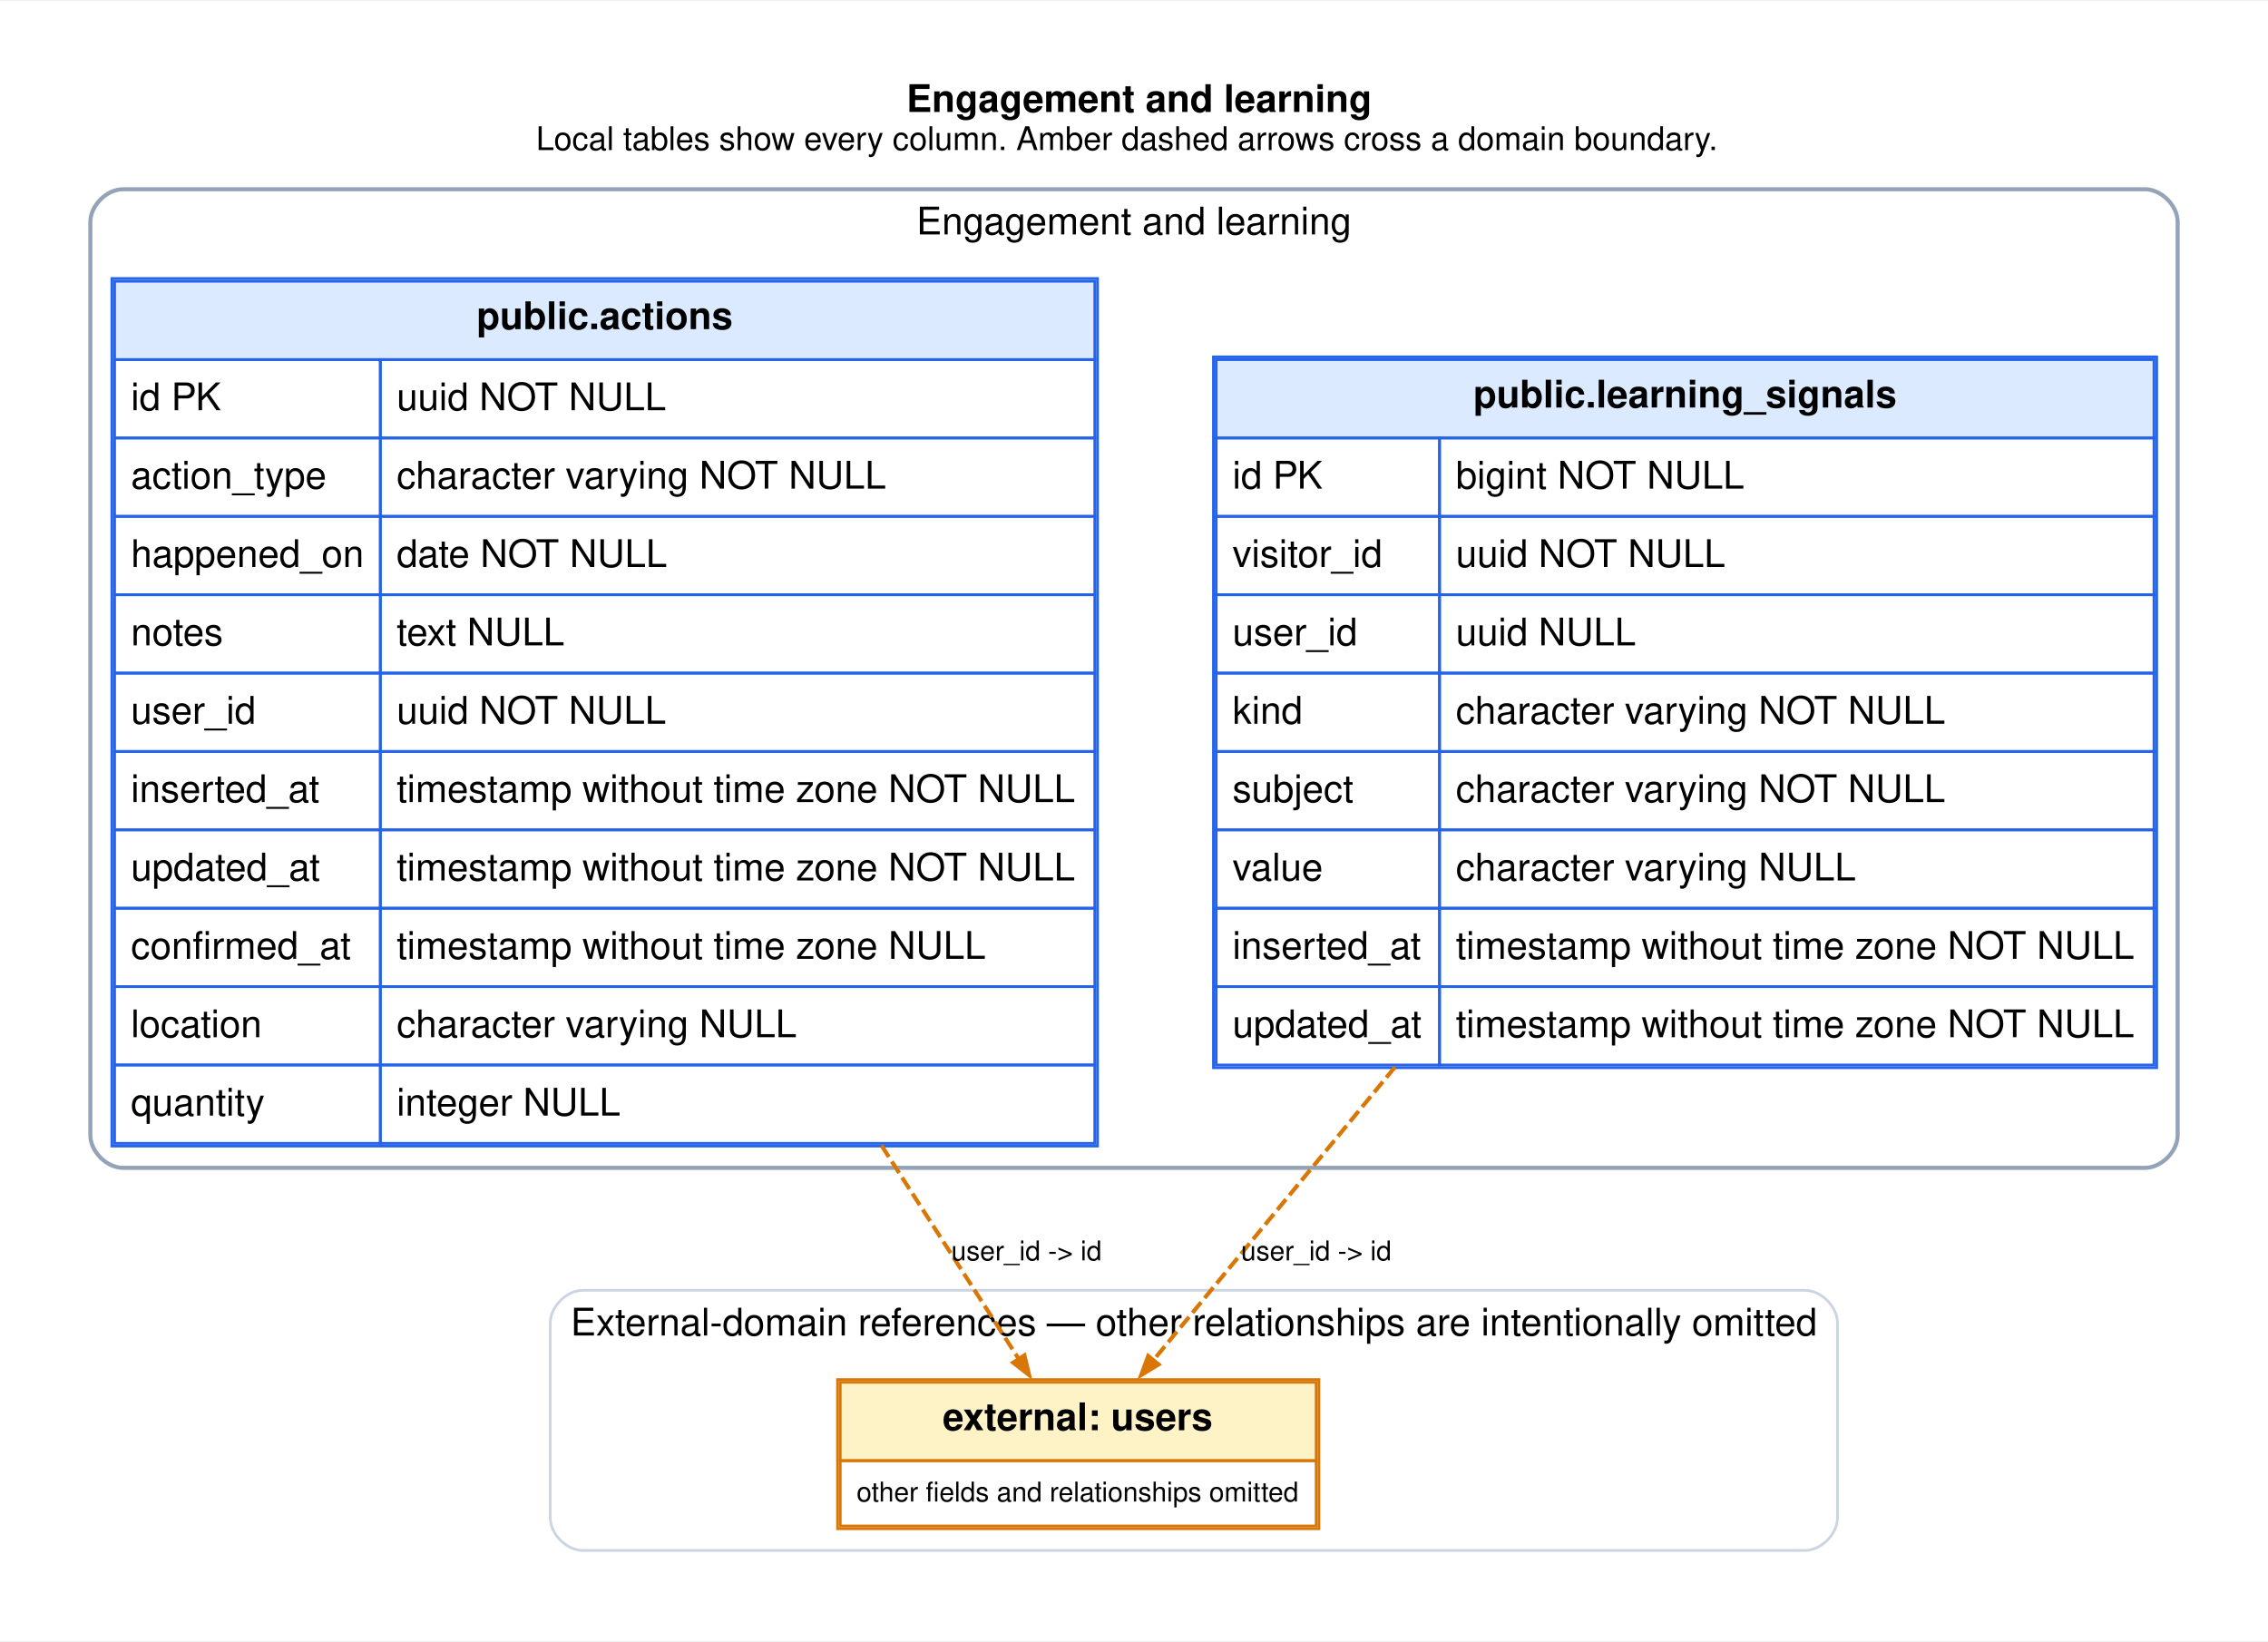
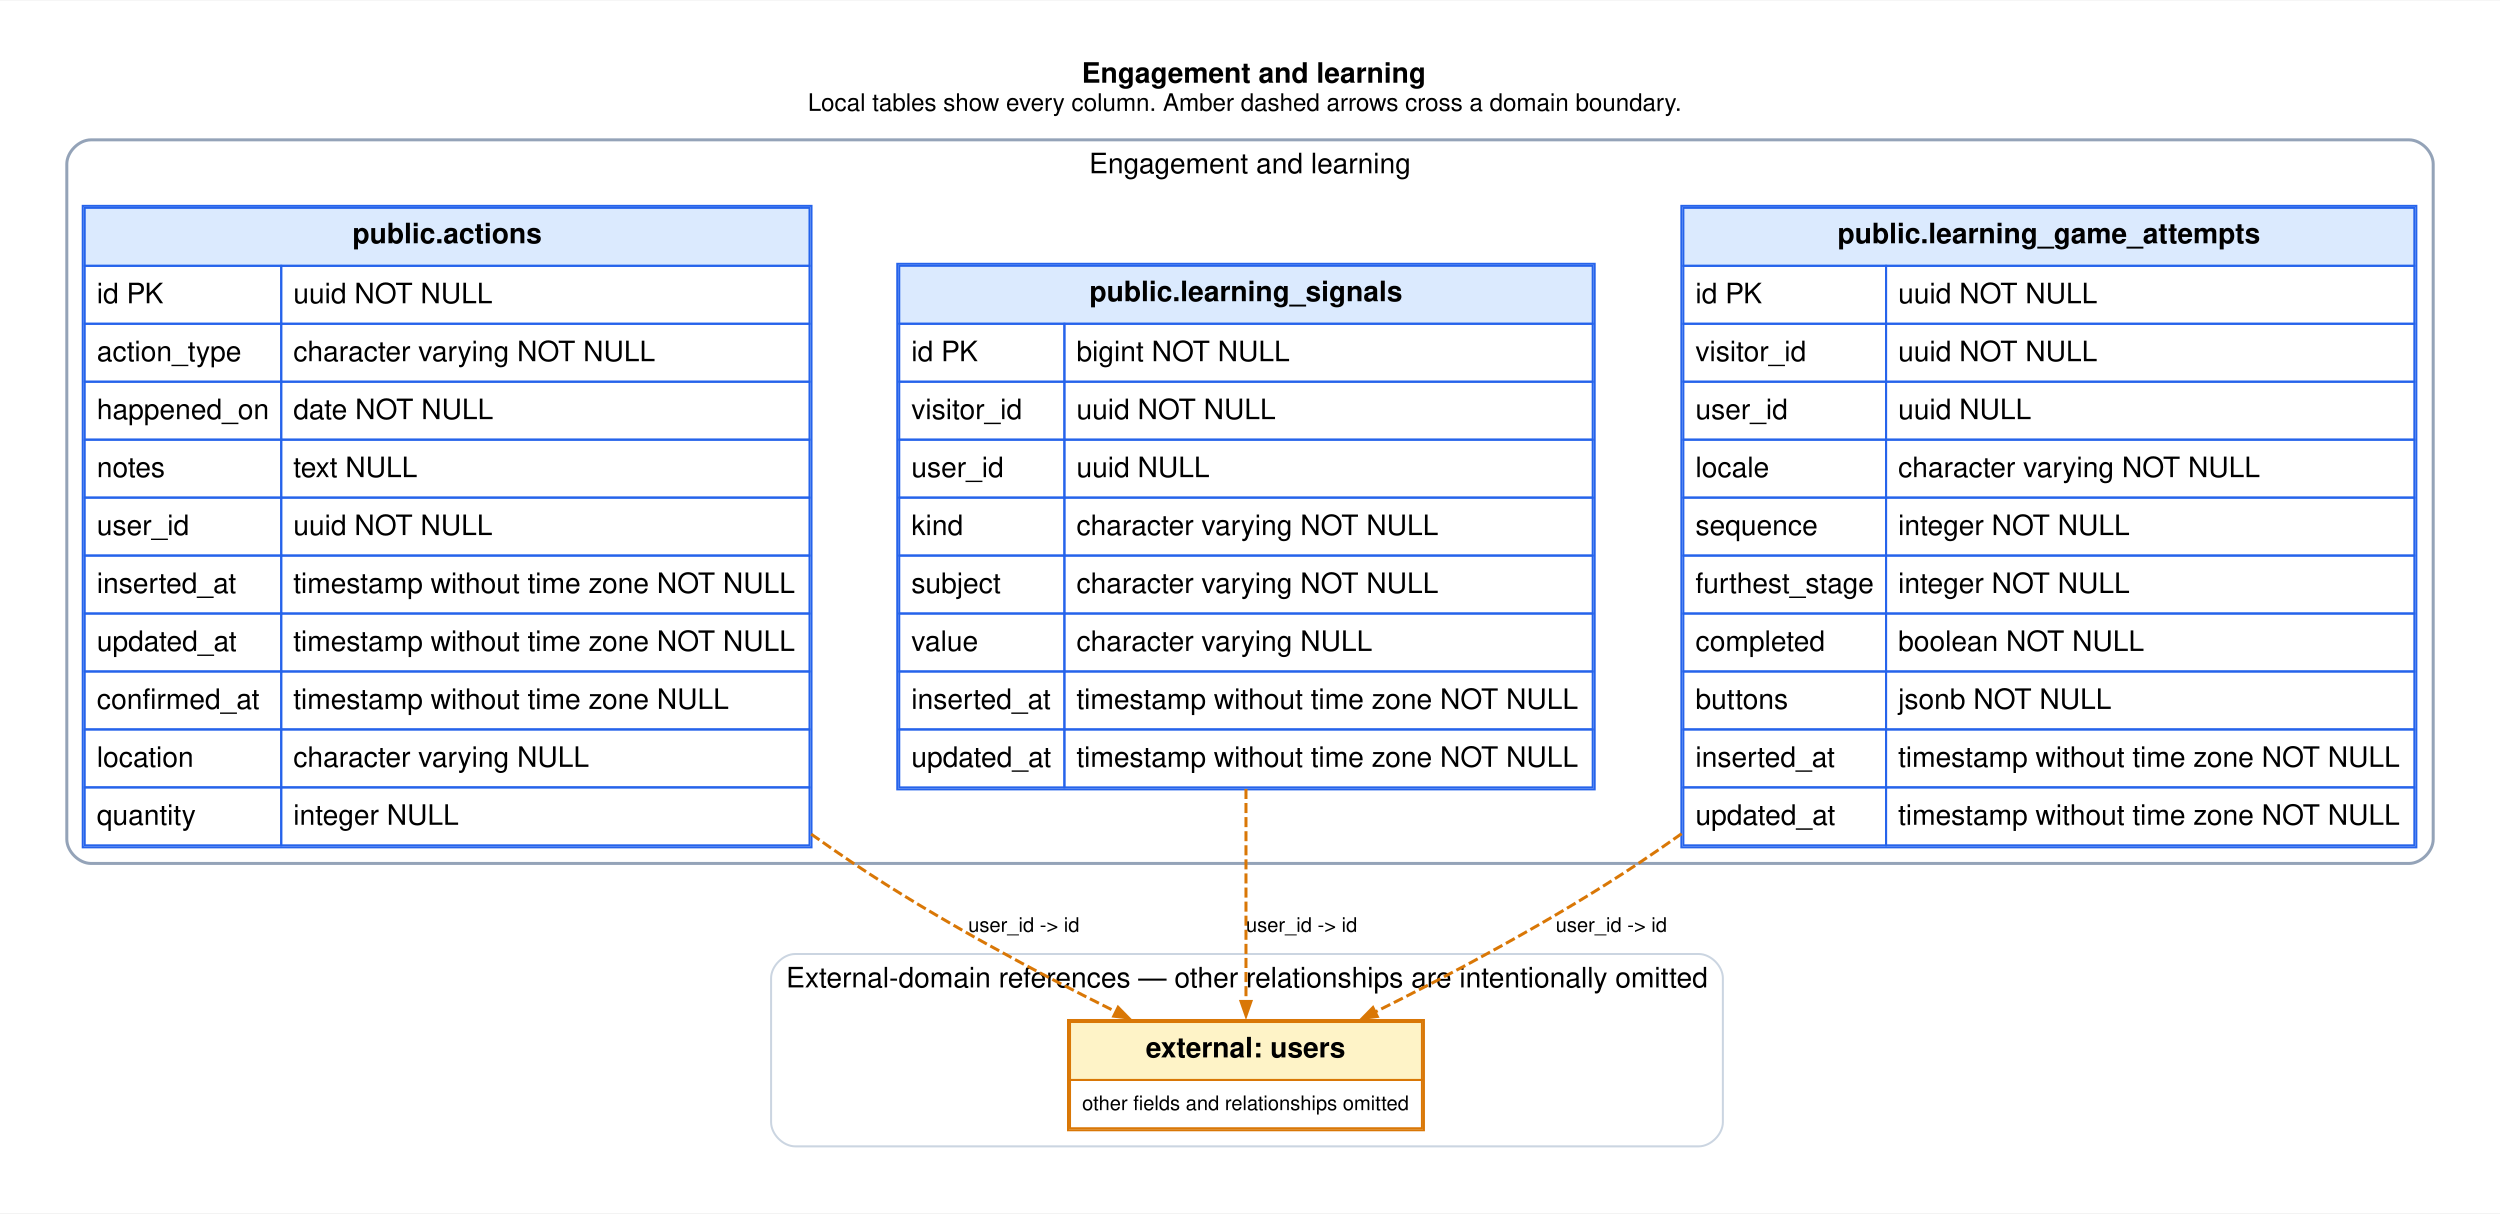
- <svg xmlns="http://www.w3.org/2000/svg" width="833pt" height="603pt" viewBox="0.00 0.00 833.40 602.60">
+ <svg xmlns="http://www.w3.org/2000/svg" width="1242pt" height="603pt" viewBox="0.00 0.00 1242.40 602.60">
  <g id="graph0" class="graph" transform="scale(1 1) rotate(0) translate(25.2 577.4)">
-     <polygon fill="white" stroke="none" points="-25.2,25.2 -25.2,-577.4 808.2,-577.4 808.2,25.2 -25.2,25.2" />
-     <text text-anchor="start" x="303.99" y="-536.6" font-family="Helvetica,sans-Serif" font-size="14.00"> </text>
-     <text text-anchor="start" x="307.88" y="-536.6" font-family="Helvetica,sans-Serif" font-weight="bold" font-size="14.00">Engagement and learning</text>
-     <text text-anchor="start" x="171.78" y="-522.6" font-family="Helvetica,sans-Serif" font-size="12.00">Local tables show every column. Amber dashed arrows cross a domain boundary.</text>
-     <text text-anchor="start" x="607.33" y="-522.6" font-family="Helvetica,sans-Serif" font-size="14.00"> </text>
+     <polygon fill="white" stroke="none" points="-25.2,25.2 -25.2,-577.4 1217.2,-577.4 1217.2,25.2 -25.2,25.2" />
+     <text text-anchor="start" x="508.49" y="-536.6" font-family="Helvetica,sans-Serif" font-size="14.00"> </text>
+     <text text-anchor="start" x="512.38" y="-536.6" font-family="Helvetica,sans-Serif" font-weight="bold" font-size="14.00">Engagement and learning</text>
+     <text text-anchor="start" x="376.28" y="-522.6" font-family="Helvetica,sans-Serif" font-size="12.00">Local tables show every column. Amber dashed arrows cross a domain boundary.</text>
+     <text text-anchor="start" x="811.83" y="-522.6" font-family="Helvetica,sans-Serif" font-size="14.00"> </text>
    <g id="clust1" class="cluster">
-       <path fill="white" stroke="#94a3b8" stroke-width="1.5" d="M20,-148.6C20,-148.6 763,-148.6 763,-148.6 769,-148.6 775,-154.6 775,-160.6 775,-160.6 775,-496.2 775,-496.2 775,-502.2 769,-508.2 763,-508.2 763,-508.2 20,-508.2 20,-508.2 14,-508.2 8,-502.2 8,-496.2 8,-496.2 8,-160.6 8,-160.6 8,-154.6 14,-148.6 20,-148.6" />
-       <text text-anchor="middle" x="391.5" y="-491.6" font-family="Helvetica,sans-Serif" font-size="14.00">Engagement and learning</text>
+       <path fill="white" stroke="#94a3b8" stroke-width="1.5" d="M20,-148.6C20,-148.6 1172,-148.6 1172,-148.6 1178,-148.6 1184,-154.6 1184,-160.6 1184,-160.6 1184,-496.2 1184,-496.2 1184,-502.2 1178,-508.2 1172,-508.2 1172,-508.2 20,-508.2 20,-508.2 14,-508.2 8,-502.2 8,-496.2 8,-496.2 8,-160.6 8,-160.6 8,-154.6 14,-148.6 20,-148.6" />
+       <text text-anchor="middle" x="596" y="-491.6" font-family="Helvetica,sans-Serif" font-size="14.00">Engagement and learning</text>
    </g>
    <g id="clust2" class="cluster">
-       <path fill="white" stroke="#cbd5e1" d="M189,-8C189,-8 638,-8 638,-8 644,-8 650,-14 650,-20 650,-20 650,-91.6 650,-91.6 650,-97.6 644,-103.6 638,-103.6 638,-103.6 189,-103.6 189,-103.6 183,-103.6 177,-97.6 177,-91.6 177,-91.6 177,-20 177,-20 177,-14 183,-8 189,-8" />
-       <text text-anchor="middle" x="413.5" y="-87" font-family="Helvetica,sans-Serif" font-size="14.00">External-domain references — other relationships are intentionally omitted</text>
+       <path fill="white" stroke="#cbd5e1" d="M370,-8C370,-8 819,-8 819,-8 825,-8 831,-14 831,-20 831,-20 831,-91.6 831,-91.6 831,-97.6 825,-103.6 819,-103.6 819,-103.6 370,-103.6 370,-103.6 364,-103.6 358,-97.6 358,-91.6 358,-91.6 358,-20 358,-20 358,-14 364,-8 370,-8" />
+       <text text-anchor="middle" x="594.5" y="-87" font-family="Helvetica,sans-Serif" font-size="14.00">External-domain references — other relationships are intentionally omitted</text>
    </g>
    <g id="node1" class="node">
      <polygon fill="#dbeafe" stroke="none" points="16.91,-445.6 16.91,-474.4 377.09,-474.4 377.09,-445.6 16.91,-445.6" />
      <polygon fill="none" stroke="#2563eb" points="16.91,-445.6 16.91,-474.4 377.09,-474.4 377.09,-445.6 16.91,-445.6" />
      <text text-anchor="start" x="149.94" y="-456.8" font-family="Helvetica,sans-Serif" font-weight="bold" font-size="14.00">public.actions</text>
      <polygon fill="none" stroke="#2563eb" points="16.91,-416.8 16.91,-445.6 114.56,-445.6 114.56,-416.8 16.91,-416.8" />
      <text text-anchor="start" x="22.91" y="-427" font-family="Helvetica,sans-Serif" font-size="14.00">id PK</text>
      <polygon fill="none" stroke="#2563eb" points="114.56,-416.8 114.56,-445.6 377.09,-445.6 377.09,-416.8 114.56,-416.8" />
      <text text-anchor="start" x="120.56" y="-427" font-family="Helvetica,sans-Serif" font-size="14.00">uuid NOT NULL</text>
      <polygon fill="none" stroke="#2563eb" points="16.91,-388 16.91,-416.8 114.56,-416.8 114.56,-388 16.91,-388" />
      <text text-anchor="start" x="22.91" y="-398.2" font-family="Helvetica,sans-Serif" font-size="14.00">action_type</text>
      <polygon fill="none" stroke="#2563eb" points="114.56,-388 114.56,-416.8 377.09,-416.8 377.09,-388 114.56,-388" />
      <text text-anchor="start" x="120.56" y="-398.2" font-family="Helvetica,sans-Serif" font-size="14.00">character varying NOT NULL</text>
      <polygon fill="none" stroke="#2563eb" points="16.91,-359.2 16.91,-388 114.56,-388 114.56,-359.2 16.91,-359.2" />
      <text text-anchor="start" x="22.91" y="-369.4" font-family="Helvetica,sans-Serif" font-size="14.00">happened_on</text>
      <polygon fill="none" stroke="#2563eb" points="114.56,-359.2 114.56,-388 377.09,-388 377.09,-359.2 114.56,-359.2" />
      <text text-anchor="start" x="120.56" y="-369.4" font-family="Helvetica,sans-Serif" font-size="14.00">date NOT NULL</text>
      <polygon fill="none" stroke="#2563eb" points="16.91,-330.4 16.91,-359.2 114.56,-359.2 114.56,-330.4 16.91,-330.4" />
      <text text-anchor="start" x="22.91" y="-340.6" font-family="Helvetica,sans-Serif" font-size="14.00">notes</text>
      <polygon fill="none" stroke="#2563eb" points="114.56,-330.4 114.56,-359.2 377.09,-359.2 377.09,-330.4 114.56,-330.4" />
      <text text-anchor="start" x="120.56" y="-340.6" font-family="Helvetica,sans-Serif" font-size="14.00">text NULL</text>
      <polygon fill="none" stroke="#2563eb" points="16.91,-301.6 16.91,-330.4 114.56,-330.4 114.56,-301.6 16.91,-301.6" />
      <text text-anchor="start" x="22.91" y="-311.8" font-family="Helvetica,sans-Serif" font-size="14.00">user_id</text>
      <polygon fill="none" stroke="#2563eb" points="114.56,-301.6 114.56,-330.4 377.09,-330.4 377.09,-301.6 114.56,-301.6" />
      <text text-anchor="start" x="120.56" y="-311.8" font-family="Helvetica,sans-Serif" font-size="14.00">uuid NOT NULL</text>
      <polygon fill="none" stroke="#2563eb" points="16.91,-272.8 16.91,-301.6 114.56,-301.6 114.56,-272.8 16.91,-272.8" />
      <text text-anchor="start" x="22.91" y="-283" font-family="Helvetica,sans-Serif" font-size="14.00">inserted_at</text>
      <polygon fill="none" stroke="#2563eb" points="114.56,-272.8 114.56,-301.6 377.09,-301.6 377.09,-272.8 114.56,-272.8" />
      <text text-anchor="start" x="120.56" y="-283" font-family="Helvetica,sans-Serif" font-size="14.00">timestamp without time zone NOT NULL</text>
      <polygon fill="none" stroke="#2563eb" points="16.91,-244 16.91,-272.8 114.56,-272.8 114.56,-244 16.91,-244" />
      <text text-anchor="start" x="22.91" y="-254.2" font-family="Helvetica,sans-Serif" font-size="14.00">updated_at</text>
      <polygon fill="none" stroke="#2563eb" points="114.56,-244 114.56,-272.8 377.09,-272.8 377.09,-244 114.56,-244" />
      <text text-anchor="start" x="120.56" y="-254.2" font-family="Helvetica,sans-Serif" font-size="14.00">timestamp without time zone NOT NULL</text>
      <polygon fill="none" stroke="#2563eb" points="16.91,-215.2 16.91,-244 114.56,-244 114.56,-215.2 16.91,-215.2" />
      <text text-anchor="start" x="22.91" y="-225.4" font-family="Helvetica,sans-Serif" font-size="14.00">confirmed_at</text>
      <polygon fill="none" stroke="#2563eb" points="114.56,-215.2 114.56,-244 377.09,-244 377.09,-215.2 114.56,-215.2" />
      <text text-anchor="start" x="120.56" y="-225.4" font-family="Helvetica,sans-Serif" font-size="14.00">timestamp without time zone NULL</text>
      <polygon fill="none" stroke="#2563eb" points="16.91,-186.4 16.91,-215.2 114.56,-215.2 114.56,-186.4 16.91,-186.4" />
      <text text-anchor="start" x="22.91" y="-196.6" font-family="Helvetica,sans-Serif" font-size="14.00">location</text>
      <polygon fill="none" stroke="#2563eb" points="114.56,-186.4 114.56,-215.2 377.09,-215.2 377.09,-186.4 114.56,-186.4" />
      <text text-anchor="start" x="120.56" y="-196.6" font-family="Helvetica,sans-Serif" font-size="14.00">character varying NULL</text>
      <polygon fill="none" stroke="#2563eb" points="16.91,-157.6 16.91,-186.4 114.56,-186.4 114.56,-157.6 16.91,-157.6" />
      <text text-anchor="start" x="22.91" y="-167.8" font-family="Helvetica,sans-Serif" font-size="14.00">quantity</text>
      <polygon fill="none" stroke="#2563eb" points="114.56,-157.6 114.56,-186.4 377.09,-186.4 377.09,-157.6 114.56,-157.6" />
      <text text-anchor="start" x="120.56" y="-167.8" font-family="Helvetica,sans-Serif" font-size="14.00">integer NULL</text>
      <polygon fill="none" stroke="#2563eb" points="15.91,-156.6 15.91,-475.4 378.09,-475.4 378.09,-156.6 15.91,-156.6" />
    </g>
-     <g id="node3" class="node">
-       <polygon fill="#fef3c7" stroke="none" points="283.56,-41 283.56,-69.8 458.44,-69.8 458.44,-41 283.56,-41" />
-       <polygon fill="none" stroke="#d97706" points="283.56,-41 283.56,-69.8 458.44,-69.8 458.44,-41 283.56,-41" />
-       <text text-anchor="start" x="321.2" y="-52.2" font-family="Helvetica,sans-Serif" font-weight="bold" font-size="14.00">external: users</text>
-       <polygon fill="none" stroke="#d97706" points="283.56,-17 283.56,-41 458.44,-41 458.44,-17 283.56,-17" />
-       <text text-anchor="start" x="289.56" y="-26" font-family="Helvetica,sans-Serif" font-size="10.00">other fields and relationships omitted</text>
-       <polygon fill="none" stroke="#d97706" points="282.56,-16 282.56,-70.8 459.44,-70.8 459.44,-16 282.56,-16" />
+     <g id="node4" class="node">
+       <polygon fill="#fef3c7" stroke="none" points="506.56,-41 506.56,-69.8 681.44,-69.8 681.44,-41 506.56,-41" />
+       <polygon fill="none" stroke="#d97706" points="506.56,-41 506.56,-69.8 681.44,-69.8 681.44,-41 506.56,-41" />
+       <text text-anchor="start" x="544.2" y="-52.2" font-family="Helvetica,sans-Serif" font-weight="bold" font-size="14.00">external: users</text>
+       <polygon fill="none" stroke="#d97706" points="506.56,-17 506.56,-41 681.44,-41 681.44,-17 506.56,-17" />
+       <text text-anchor="start" x="512.56" y="-26" font-family="Helvetica,sans-Serif" font-size="10.00">other fields and relationships omitted</text>
+       <polygon fill="none" stroke="#d97706" points="505.56,-16 505.56,-70.8 682.44,-70.8 682.44,-16 505.56,-16" />
    </g>
    <g id="edge1" class="edge">
-       <path fill="none" stroke="#d97706" stroke-width="1.5" stroke-dasharray="5,2" d="M298.72,-156.81C317.84,-127.07 335.99,-98.85 349.32,-78.12" />
-       <polygon fill="#d97706" stroke="#d97706" stroke-width="1.5" points="351.23,-79.68 352.95,-72.47 347.11,-77.03 351.23,-79.68" />
-       <text text-anchor="middle" x="351.99" y="-114.6" font-family="Helvetica,sans-Serif" font-size="10.00">user_id -&gt; id</text>
+       <path fill="none" stroke="#d97706" stroke-width="1.5" stroke-dasharray="5,2" d="M377.95,-163.16C384.98,-158.15 392.01,-153.28 399,-148.6 440.69,-120.69 490.64,-94.12 529.55,-74.79" />
+       <polygon fill="#d97706" stroke="#d97706" stroke-width="1.5" points="530.45,-77.08 535.64,-71.79 528.28,-72.69 530.45,-77.08" />
+       <text text-anchor="middle" x="483.6" y="-114.6" font-family="Helvetica,sans-Serif" font-size="10.00">user_id -&gt; id</text>
    </g>
    <g id="node2" class="node">
      <polygon fill="#dbeafe" stroke="none" points="421.7,-416.8 421.7,-445.6 766.3,-445.6 766.3,-416.8 421.7,-416.8" />
      <polygon fill="none" stroke="#2563eb" points="421.7,-416.8 421.7,-445.6 766.3,-445.6 766.3,-416.8 421.7,-416.8" />
      <text text-anchor="start" x="516.2" y="-428" font-family="Helvetica,sans-Serif" font-weight="bold" font-size="14.00">public.learning_signals</text>
      <polygon fill="none" stroke="#2563eb" points="421.7,-388 421.7,-416.8 503.77,-416.8 503.77,-388 421.7,-388" />
      <text text-anchor="start" x="427.7" y="-398.2" font-family="Helvetica,sans-Serif" font-size="14.00">id PK</text>
      <polygon fill="none" stroke="#2563eb" points="503.77,-388 503.77,-416.8 766.3,-416.8 766.3,-388 503.77,-388" />
      <text text-anchor="start" x="509.77" y="-398.2" font-family="Helvetica,sans-Serif" font-size="14.00">bigint NOT NULL</text>
      <polygon fill="none" stroke="#2563eb" points="421.7,-359.2 421.7,-388 503.77,-388 503.77,-359.2 421.7,-359.2" />
      <text text-anchor="start" x="427.7" y="-369.4" font-family="Helvetica,sans-Serif" font-size="14.00">visitor_id</text>
      <polygon fill="none" stroke="#2563eb" points="503.77,-359.2 503.77,-388 766.3,-388 766.3,-359.2 503.77,-359.2" />
      <text text-anchor="start" x="509.77" y="-369.4" font-family="Helvetica,sans-Serif" font-size="14.00">uuid NOT NULL</text>
      <polygon fill="none" stroke="#2563eb" points="421.7,-330.4 421.7,-359.2 503.77,-359.2 503.77,-330.4 421.7,-330.4" />
      <text text-anchor="start" x="427.7" y="-340.6" font-family="Helvetica,sans-Serif" font-size="14.00">user_id</text>
      <polygon fill="none" stroke="#2563eb" points="503.77,-330.4 503.77,-359.2 766.3,-359.2 766.3,-330.4 503.77,-330.4" />
      <text text-anchor="start" x="509.77" y="-340.6" font-family="Helvetica,sans-Serif" font-size="14.00">uuid NULL</text>
      <polygon fill="none" stroke="#2563eb" points="421.7,-301.6 421.7,-330.4 503.77,-330.4 503.77,-301.6 421.7,-301.6" />
      <text text-anchor="start" x="427.7" y="-311.8" font-family="Helvetica,sans-Serif" font-size="14.00">kind</text>
      <polygon fill="none" stroke="#2563eb" points="503.77,-301.6 503.77,-330.4 766.3,-330.4 766.3,-301.6 503.77,-301.6" />
      <text text-anchor="start" x="509.77" y="-311.8" font-family="Helvetica,sans-Serif" font-size="14.00">character varying NOT NULL</text>
      <polygon fill="none" stroke="#2563eb" points="421.7,-272.8 421.7,-301.6 503.77,-301.6 503.77,-272.8 421.7,-272.8" />
      <text text-anchor="start" x="427.7" y="-283" font-family="Helvetica,sans-Serif" font-size="14.00">subject</text>
      <polygon fill="none" stroke="#2563eb" points="503.77,-272.8 503.77,-301.6 766.3,-301.6 766.3,-272.8 503.77,-272.8" />
      <text text-anchor="start" x="509.77" y="-283" font-family="Helvetica,sans-Serif" font-size="14.00">character varying NOT NULL</text>
      <polygon fill="none" stroke="#2563eb" points="421.7,-244 421.7,-272.8 503.77,-272.8 503.77,-244 421.7,-244" />
      <text text-anchor="start" x="427.7" y="-254.2" font-family="Helvetica,sans-Serif" font-size="14.00">value</text>
      <polygon fill="none" stroke="#2563eb" points="503.77,-244 503.77,-272.8 766.3,-272.8 766.3,-244 503.77,-244" />
      <text text-anchor="start" x="509.77" y="-254.2" font-family="Helvetica,sans-Serif" font-size="14.00">character varying NULL</text>
      <polygon fill="none" stroke="#2563eb" points="421.7,-215.2 421.7,-244 503.77,-244 503.77,-215.2 421.7,-215.2" />
      <text text-anchor="start" x="427.7" y="-225.4" font-family="Helvetica,sans-Serif" font-size="14.00">inserted_at</text>
      <polygon fill="none" stroke="#2563eb" points="503.77,-215.2 503.77,-244 766.3,-244 766.3,-215.2 503.77,-215.2" />
      <text text-anchor="start" x="509.77" y="-225.4" font-family="Helvetica,sans-Serif" font-size="14.00">timestamp without time zone NOT NULL</text>
      <polygon fill="none" stroke="#2563eb" points="421.7,-186.4 421.7,-215.2 503.77,-215.2 503.77,-186.4 421.7,-186.4" />
      <text text-anchor="start" x="427.7" y="-196.6" font-family="Helvetica,sans-Serif" font-size="14.00">updated_at</text>
      <polygon fill="none" stroke="#2563eb" points="503.77,-186.4 503.77,-215.2 766.3,-215.2 766.3,-186.4 503.77,-186.4" />
      <text text-anchor="start" x="509.77" y="-196.6" font-family="Helvetica,sans-Serif" font-size="14.00">timestamp without time zone NOT NULL</text>
      <polygon fill="none" stroke="#2563eb" points="420.7,-185.4 420.7,-446.6 767.3,-446.6 767.3,-185.4 420.7,-185.4" />
    </g>
+     <g id="edge3" class="edge">
+       <path fill="none" stroke="#d97706" stroke-width="1.5" stroke-dasharray="5,2" d="M594,-185.64C594,-146.75 594,-107.19 594,-79.88" />
+       <polygon fill="#d97706" stroke="#d97706" stroke-width="1.5" points="596.45,-80.02 594,-73.02 591.55,-80.02 596.45,-80.02" />
+       <text text-anchor="middle" x="621.65" y="-114.6" font-family="Helvetica,sans-Serif" font-size="10.00">user_id -&gt; id</text>
+     </g>
+     <g id="node3" class="node">
+       <polygon fill="#dbeafe" stroke="none" points="811.37,-445.6 811.37,-474.4 1174.63,-474.4 1174.63,-445.6 811.37,-445.6" />
+       <polygon fill="none" stroke="#2563eb" points="811.37,-445.6 811.37,-474.4 1174.63,-474.4 1174.63,-445.6 811.37,-445.6" />
+       <text text-anchor="start" x="887.97" y="-456.8" font-family="Helvetica,sans-Serif" font-weight="bold" font-size="14.00">public.learning_game_attempts</text>
+       <polygon fill="none" stroke="#2563eb" points="811.37,-416.8 811.37,-445.6 912.1,-445.6 912.1,-416.8 811.37,-416.8" />
+       <text text-anchor="start" x="817.37" y="-427" font-family="Helvetica,sans-Serif" font-size="14.00">id PK</text>
+       <polygon fill="none" stroke="#2563eb" points="912.1,-416.8 912.1,-445.6 1174.63,-445.6 1174.63,-416.8 912.1,-416.8" />
+       <text text-anchor="start" x="918.1" y="-427" font-family="Helvetica,sans-Serif" font-size="14.00">uuid NOT NULL</text>
+       <polygon fill="none" stroke="#2563eb" points="811.37,-388 811.37,-416.8 912.1,-416.8 912.1,-388 811.37,-388" />
+       <text text-anchor="start" x="817.37" y="-398.2" font-family="Helvetica,sans-Serif" font-size="14.00">visitor_id</text>
+       <polygon fill="none" stroke="#2563eb" points="912.1,-388 912.1,-416.8 1174.63,-416.8 1174.63,-388 912.1,-388" />
+       <text text-anchor="start" x="918.1" y="-398.2" font-family="Helvetica,sans-Serif" font-size="14.00">uuid NOT NULL</text>
+       <polygon fill="none" stroke="#2563eb" points="811.37,-359.2 811.37,-388 912.1,-388 912.1,-359.2 811.37,-359.2" />
+       <text text-anchor="start" x="817.37" y="-369.4" font-family="Helvetica,sans-Serif" font-size="14.00">user_id</text>
+       <polygon fill="none" stroke="#2563eb" points="912.1,-359.2 912.1,-388 1174.63,-388 1174.63,-359.2 912.1,-359.2" />
+       <text text-anchor="start" x="918.1" y="-369.4" font-family="Helvetica,sans-Serif" font-size="14.00">uuid NULL</text>
+       <polygon fill="none" stroke="#2563eb" points="811.37,-330.4 811.37,-359.2 912.1,-359.2 912.1,-330.4 811.37,-330.4" />
+       <text text-anchor="start" x="817.37" y="-340.6" font-family="Helvetica,sans-Serif" font-size="14.00">locale</text>
+       <polygon fill="none" stroke="#2563eb" points="912.1,-330.4 912.1,-359.2 1174.63,-359.2 1174.63,-330.4 912.1,-330.4" />
+       <text text-anchor="start" x="918.1" y="-340.6" font-family="Helvetica,sans-Serif" font-size="14.00">character varying NOT NULL</text>
+       <polygon fill="none" stroke="#2563eb" points="811.37,-301.6 811.37,-330.4 912.1,-330.4 912.1,-301.6 811.37,-301.6" />
+       <text text-anchor="start" x="817.37" y="-311.8" font-family="Helvetica,sans-Serif" font-size="14.00">sequence</text>
+       <polygon fill="none" stroke="#2563eb" points="912.1,-301.6 912.1,-330.4 1174.63,-330.4 1174.63,-301.6 912.1,-301.6" />
+       <text text-anchor="start" x="918.1" y="-311.8" font-family="Helvetica,sans-Serif" font-size="14.00">integer NOT NULL</text>
+       <polygon fill="none" stroke="#2563eb" points="811.37,-272.8 811.37,-301.6 912.1,-301.6 912.1,-272.8 811.37,-272.8" />
+       <text text-anchor="start" x="817.37" y="-283" font-family="Helvetica,sans-Serif" font-size="14.00">furthest_stage</text>
+       <polygon fill="none" stroke="#2563eb" points="912.1,-272.8 912.1,-301.6 1174.63,-301.6 1174.63,-272.8 912.1,-272.8" />
+       <text text-anchor="start" x="918.1" y="-283" font-family="Helvetica,sans-Serif" font-size="14.00">integer NOT NULL</text>
+       <polygon fill="none" stroke="#2563eb" points="811.37,-244 811.37,-272.8 912.1,-272.8 912.1,-244 811.37,-244" />
+       <text text-anchor="start" x="817.37" y="-254.2" font-family="Helvetica,sans-Serif" font-size="14.00">completed</text>
+       <polygon fill="none" stroke="#2563eb" points="912.1,-244 912.1,-272.8 1174.63,-272.8 1174.63,-244 912.1,-244" />
+       <text text-anchor="start" x="918.1" y="-254.2" font-family="Helvetica,sans-Serif" font-size="14.00">boolean NOT NULL</text>
+       <polygon fill="none" stroke="#2563eb" points="811.37,-215.2 811.37,-244 912.1,-244 912.1,-215.2 811.37,-215.2" />
+       <text text-anchor="start" x="817.37" y="-225.4" font-family="Helvetica,sans-Serif" font-size="14.00">buttons</text>
+       <polygon fill="none" stroke="#2563eb" points="912.1,-215.2 912.1,-244 1174.63,-244 1174.63,-215.2 912.1,-215.2" />
+       <text text-anchor="start" x="918.1" y="-225.4" font-family="Helvetica,sans-Serif" font-size="14.00">jsonb NOT NULL</text>
+       <polygon fill="none" stroke="#2563eb" points="811.37,-186.4 811.37,-215.2 912.1,-215.2 912.1,-186.4 811.37,-186.4" />
+       <text text-anchor="start" x="817.37" y="-196.6" font-family="Helvetica,sans-Serif" font-size="14.00">inserted_at</text>
+       <polygon fill="none" stroke="#2563eb" points="912.1,-186.4 912.1,-215.2 1174.63,-215.2 1174.63,-186.4 912.1,-186.4" />
+       <text text-anchor="start" x="918.1" y="-196.6" font-family="Helvetica,sans-Serif" font-size="14.00">timestamp without time zone NOT NULL</text>
+       <polygon fill="none" stroke="#2563eb" points="811.37,-157.6 811.37,-186.4 912.1,-186.4 912.1,-157.6 811.37,-157.6" />
+       <text text-anchor="start" x="817.37" y="-167.8" font-family="Helvetica,sans-Serif" font-size="14.00">updated_at</text>
+       <polygon fill="none" stroke="#2563eb" points="912.1,-157.6 912.1,-186.4 1174.63,-186.4 1174.63,-157.6 912.1,-157.6" />
+       <text text-anchor="start" x="918.1" y="-167.8" font-family="Helvetica,sans-Serif" font-size="14.00">timestamp without time zone NOT NULL</text>
+       <polygon fill="none" stroke="#2563eb" points="810.37,-156.6 810.37,-475.4 1175.63,-475.4 1175.63,-156.6 810.37,-156.6" />
+     </g>
    <g id="edge2" class="edge">
-       <path fill="none" stroke="#d97706" stroke-width="1.5" stroke-dasharray="5,2" d="M487.4,-185.64C454.5,-145.73 421.04,-105.12 398.49,-77.76" />
-       <polygon fill="#d97706" stroke="#d97706" stroke-width="1.5" points="400.5,-76.34 394.16,-72.5 396.72,-79.46 400.5,-76.34" />
-       <text text-anchor="middle" x="458.46" y="-114.6" font-family="Helvetica,sans-Serif" font-size="10.00">user_id -&gt; id</text>
+       <path fill="none" stroke="#d97706" stroke-width="1.5" stroke-dasharray="5,2" d="M810.5,-163.39C803.32,-158.3 796.13,-153.35 789,-148.6 747.09,-120.69 696.94,-94.03 657.99,-74.66" />
+       <polygon fill="#d97706" stroke="#d97706" stroke-width="1.5" points="659.25,-72.55 651.89,-71.64 657.08,-76.94 659.25,-72.55" />
+       <text text-anchor="middle" x="775.57" y="-114.6" font-family="Helvetica,sans-Serif" font-size="10.00">user_id -&gt; id</text>
    </g>
  </g>
</svg>
